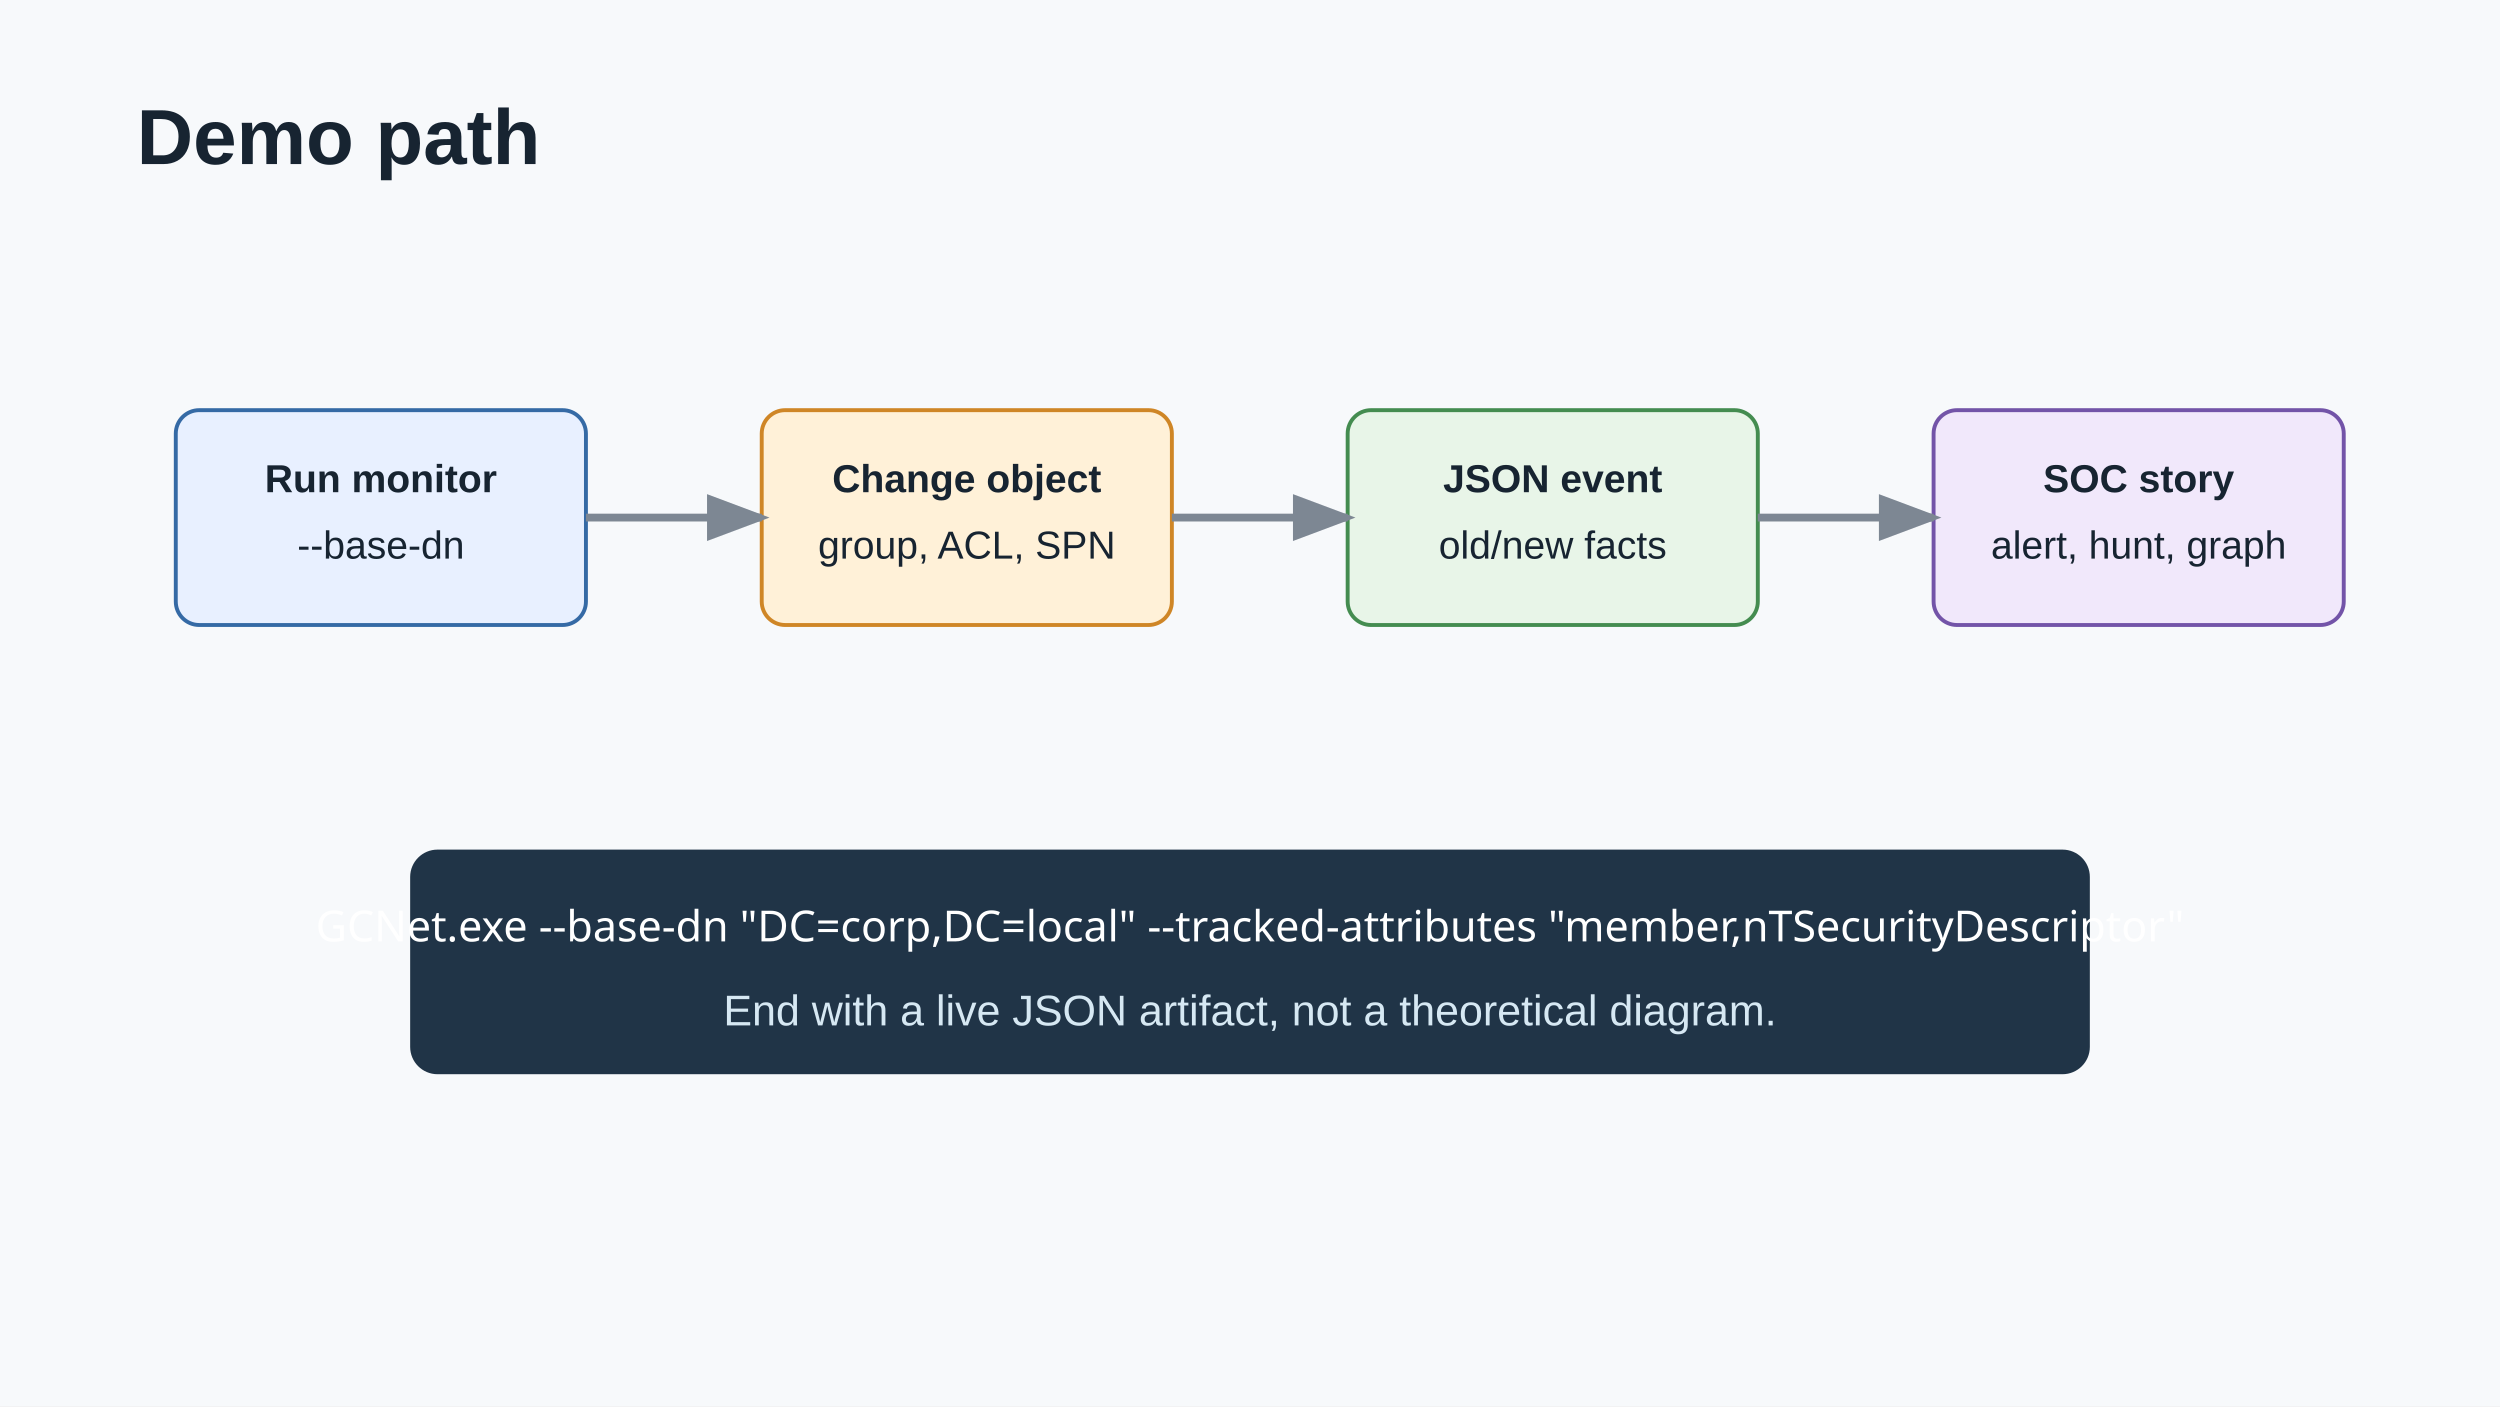
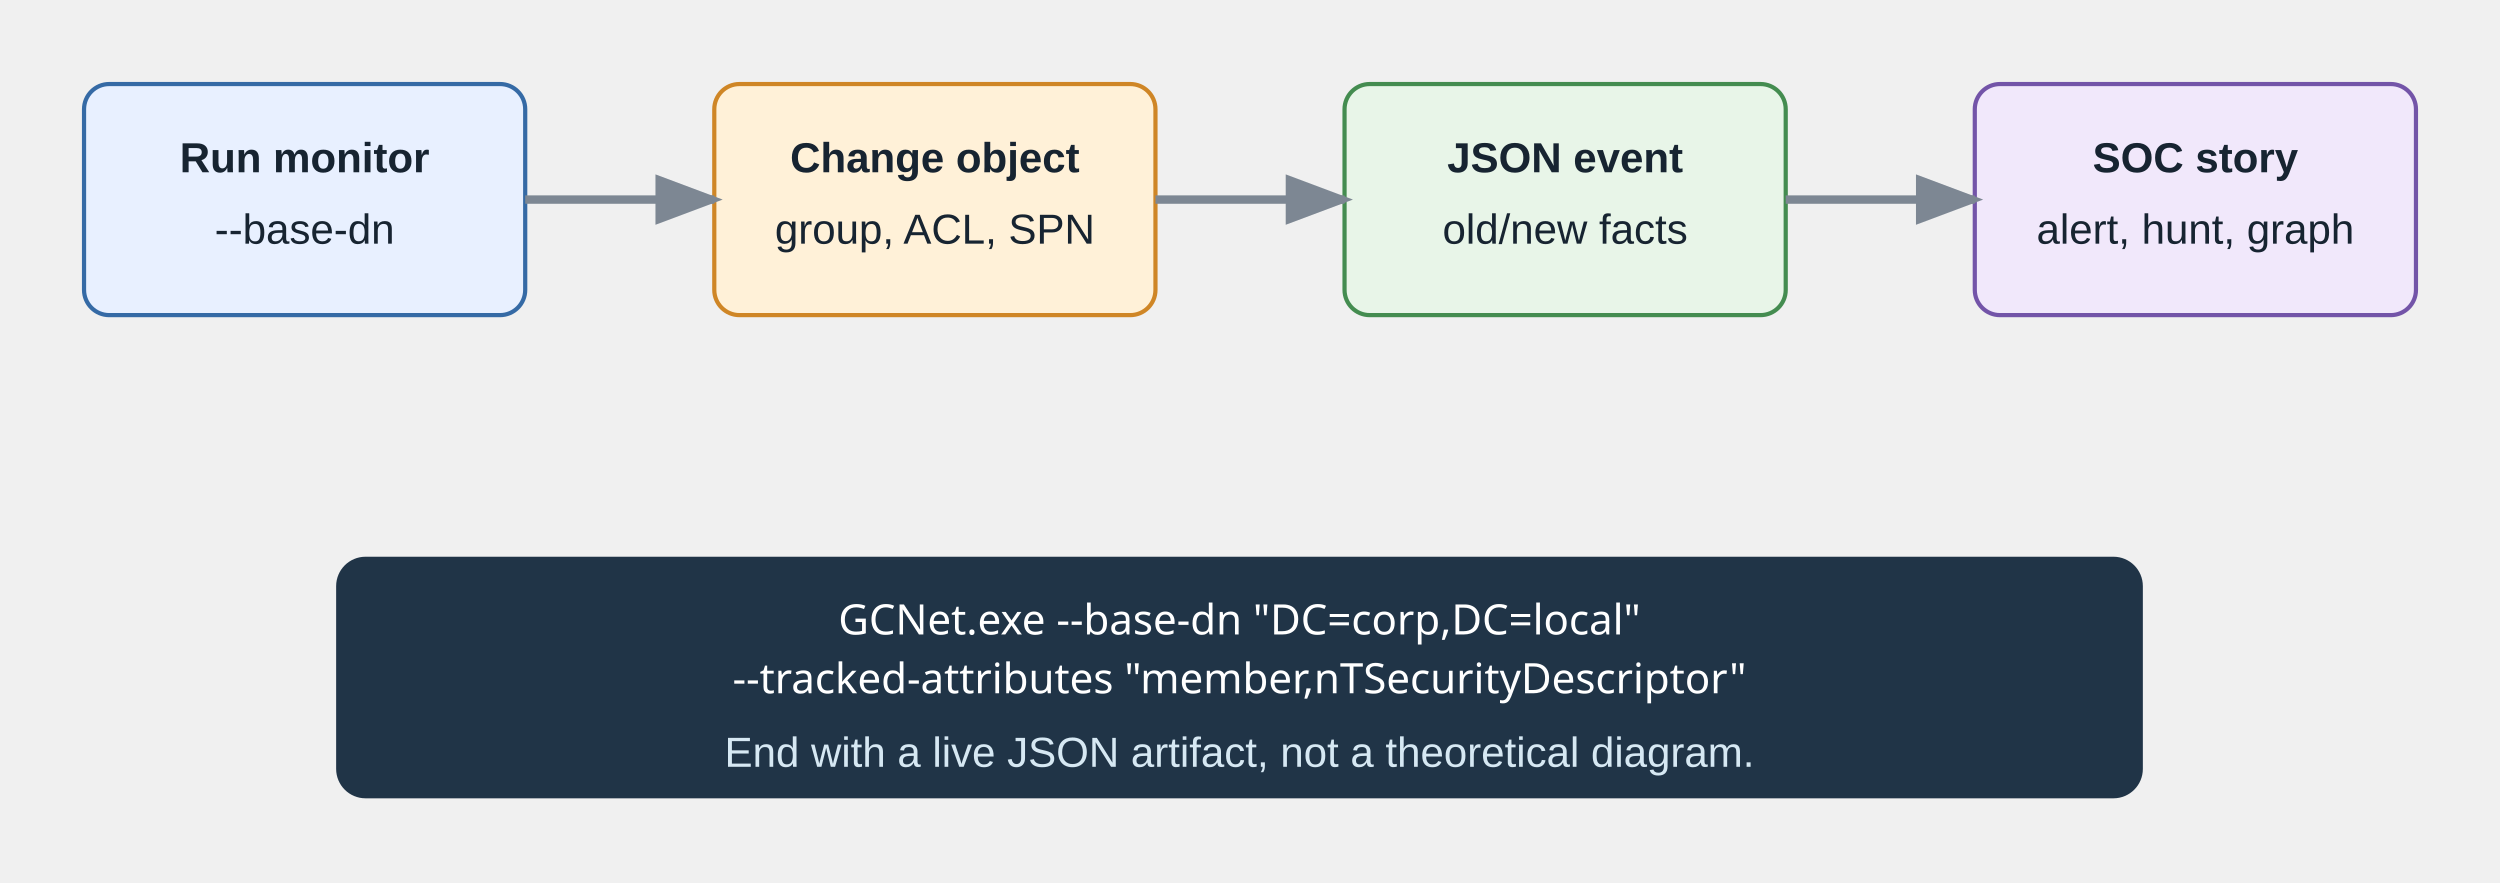
- <svg xmlns="http://www.w3.org/2000/svg" width="1280" height="720" viewBox="0 0 1280 720">
-   <rect width="1280" height="720" fill="#f7f9fb" />
-   <text x="70" y="84" font-family="Segoe UI, Arial" font-size="40" font-weight="700" fill="#172431">Demo path</text>
+ <svg xmlns="http://www.w3.org/2000/svg" width="1190" height="420" viewBox="50 170 1190 420">
  <g font-family="Segoe UI, Arial" fill="#172431" font-size="20">
    <rect x="90" y="210" width="210" height="110" rx="12" fill="#e8f0ff" stroke="#356aa5" stroke-width="2" />
    <text x="195" y="252" text-anchor="middle" font-weight="700">Run monitor</text>
    <text x="195" y="286" text-anchor="middle">--base-dn</text>
    <rect x="390" y="210" width="210" height="110" rx="12" fill="#fff1d8" stroke="#cf8626" stroke-width="2" />
    <text x="495" y="252" text-anchor="middle" font-weight="700">Change object</text>
    <text x="495" y="286" text-anchor="middle">group, ACL, SPN</text>
    <rect x="690" y="210" width="210" height="110" rx="12" fill="#e8f5e8" stroke="#448c50" stroke-width="2" />
    <text x="795" y="252" text-anchor="middle" font-weight="700">JSON event</text>
    <text x="795" y="286" text-anchor="middle">old/new facts</text>
    <rect x="990" y="210" width="210" height="110" rx="12" fill="#f1e8fb" stroke="#7354a8" stroke-width="2" />
    <text x="1095" y="252" text-anchor="middle" font-weight="700">SOC story</text>
    <text x="1095" y="286" text-anchor="middle">alert, hunt, graph</text>
  </g>
  <g stroke="#7d8793" stroke-width="4" marker-end="url(#arrow)">
    <path d="M300 265 H390" />
    <path d="M600 265 H690" />
    <path d="M900 265 H990" />
  </g>
  <rect x="210" y="435" width="860" height="115" rx="14" fill="#203447" />
-   <text x="640" y="482" text-anchor="middle" font-family="Consolas, Segoe UI, monospace" font-size="22" fill="#ffffff">GCNet.exe --base-dn "DC=corp,DC=local" --tracked-attributes "member,nTSecurityDescriptor"</text>
-   <text x="640" y="525" text-anchor="middle" font-family="Segoe UI, Arial" font-size="22" fill="#d6e8f3">End with a live JSON artifact, not a theoretical diagram.</text>
+   <text x="640" y="472" text-anchor="middle" font-family="Consolas, Segoe UI, monospace" font-size="20" fill="#ffffff">GCNet.exe --base-dn "DC=corp,DC=local"</text>
+   <text x="640" y="500" text-anchor="middle" font-family="Consolas, Segoe UI, monospace" font-size="20" fill="#ffffff">--tracked-attributes "member,nTSecurityDescriptor"</text>
+   <text x="640" y="535" text-anchor="middle" font-family="Segoe UI, Arial" font-size="20" fill="#d6e8f3">End with a live JSON artifact, not a theoretical diagram.</text>
  <defs>
    <marker id="arrow" markerWidth="10" markerHeight="10" refX="7" refY="3" orient="auto">
      <path d="M0,0 L0,6 L8,3 z" fill="#7d8793" />
    </marker>
  </defs>
</svg>
